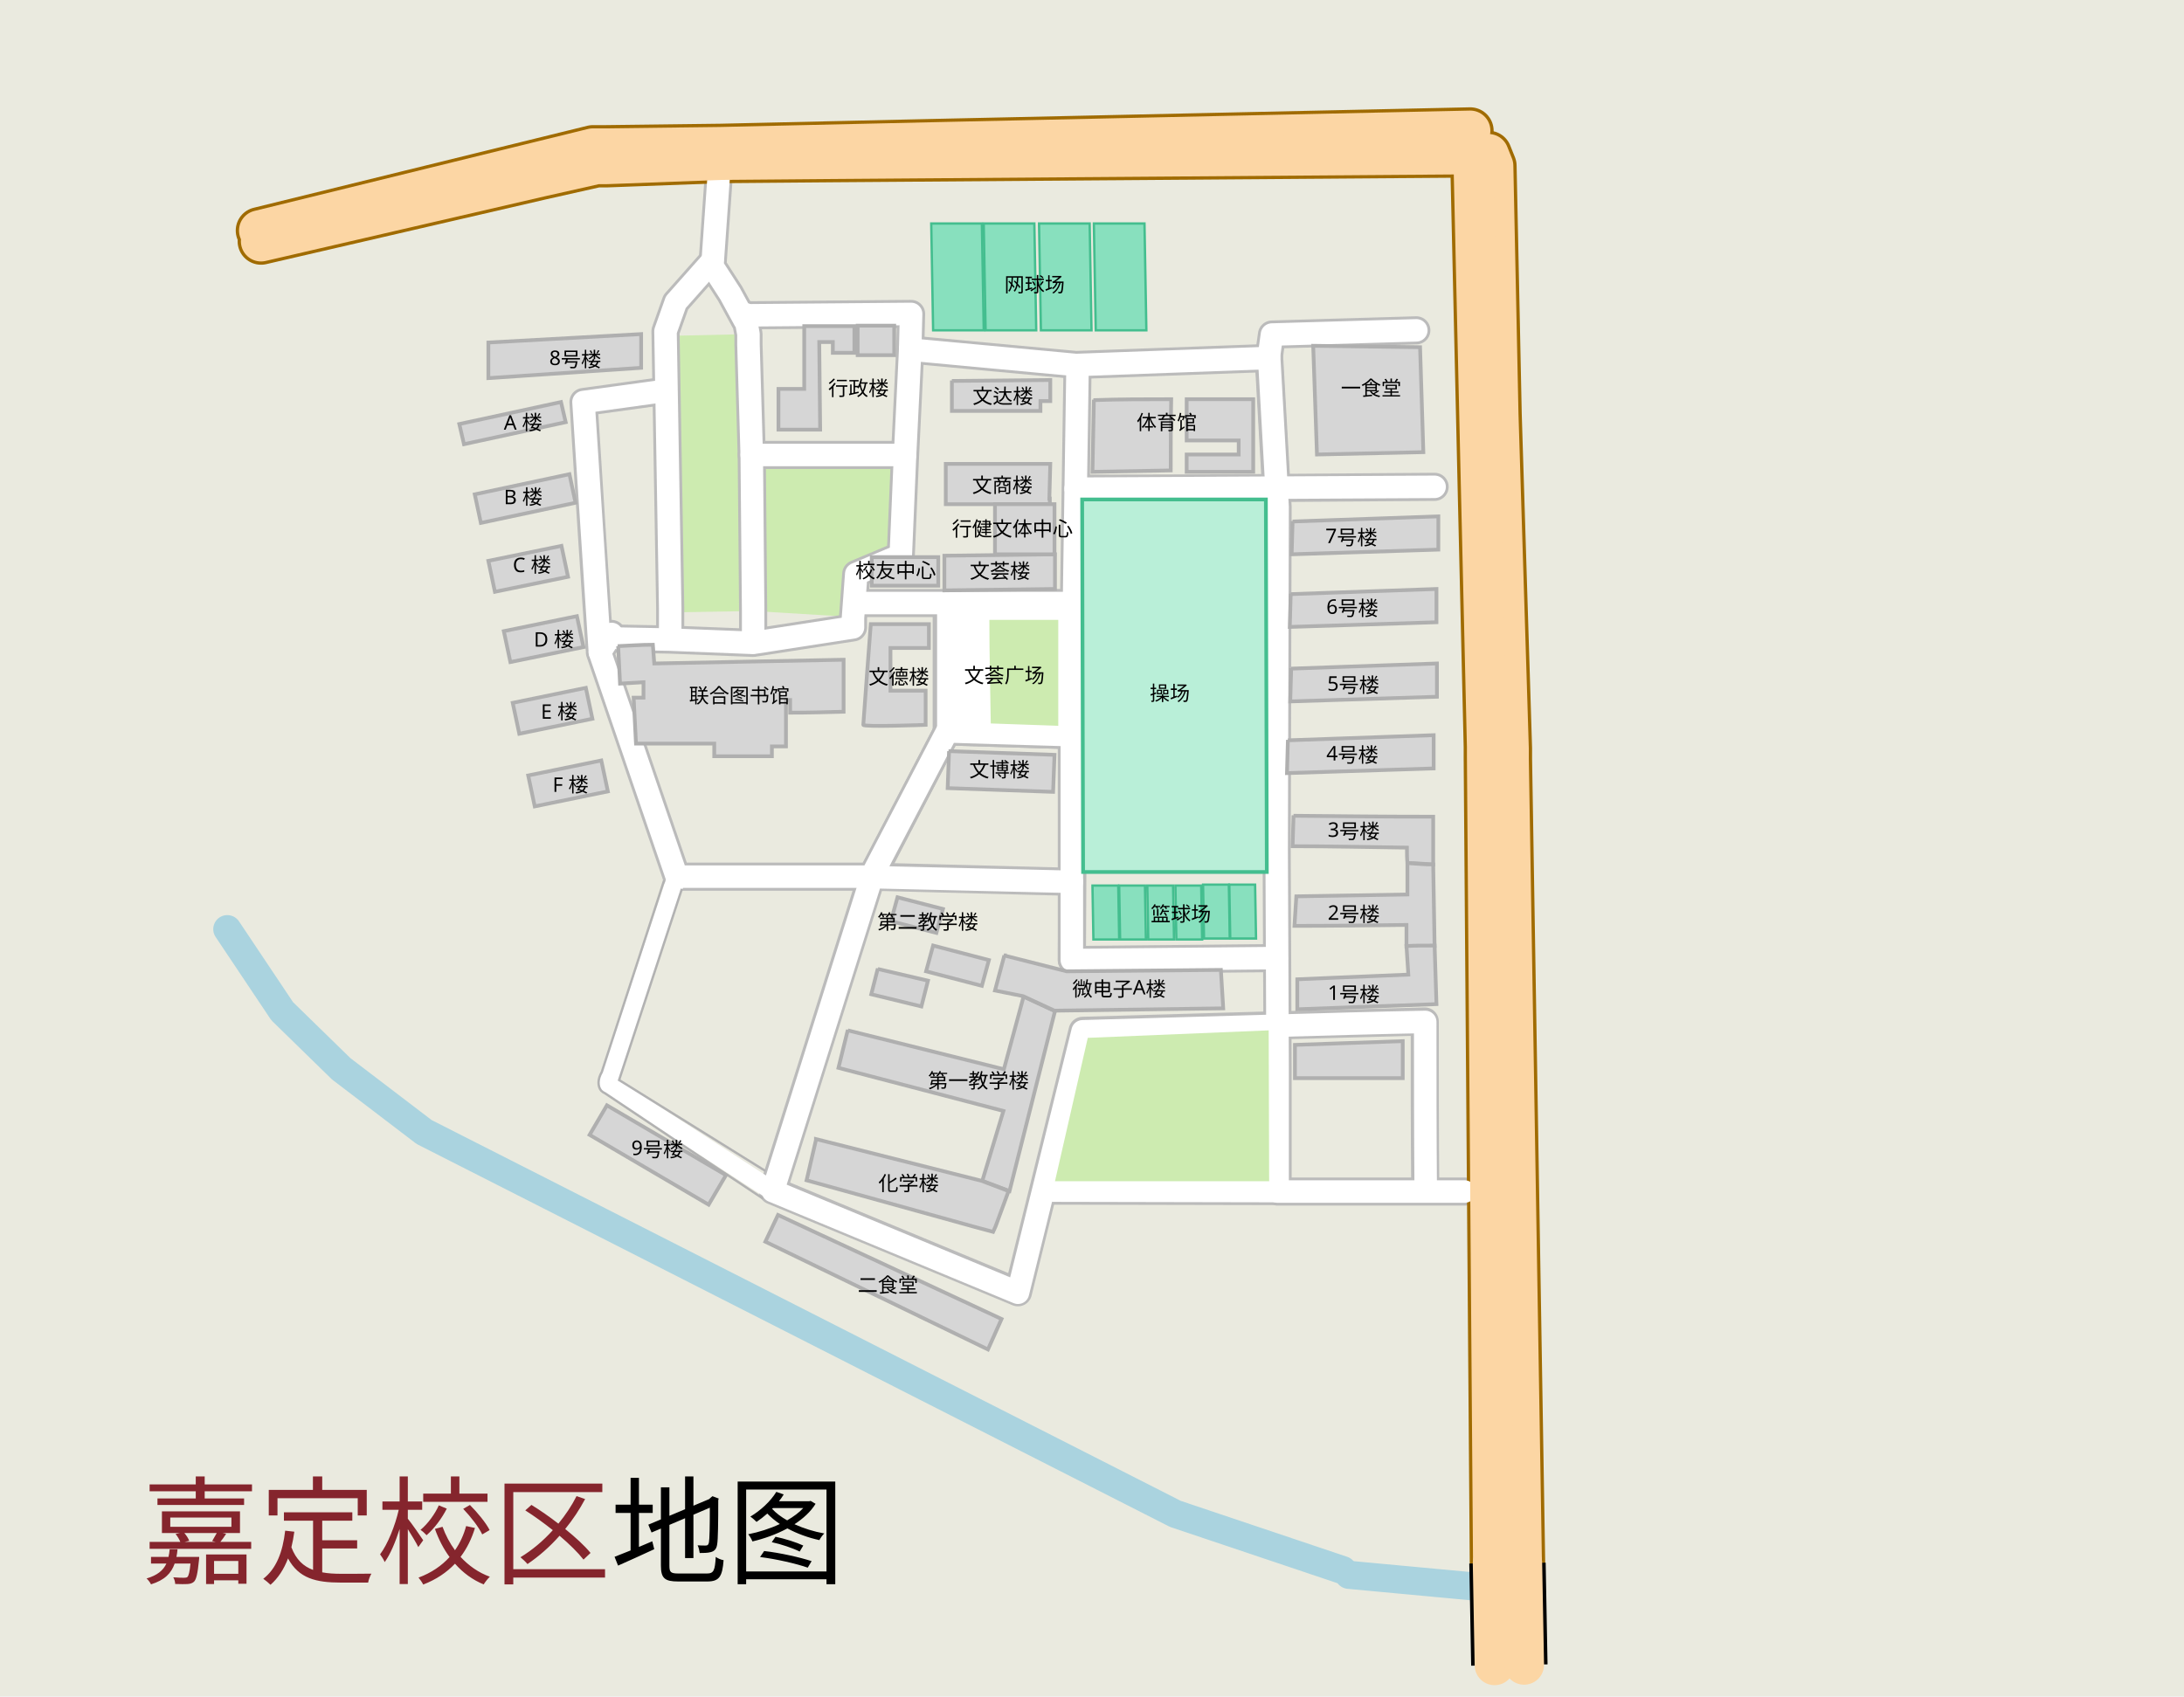
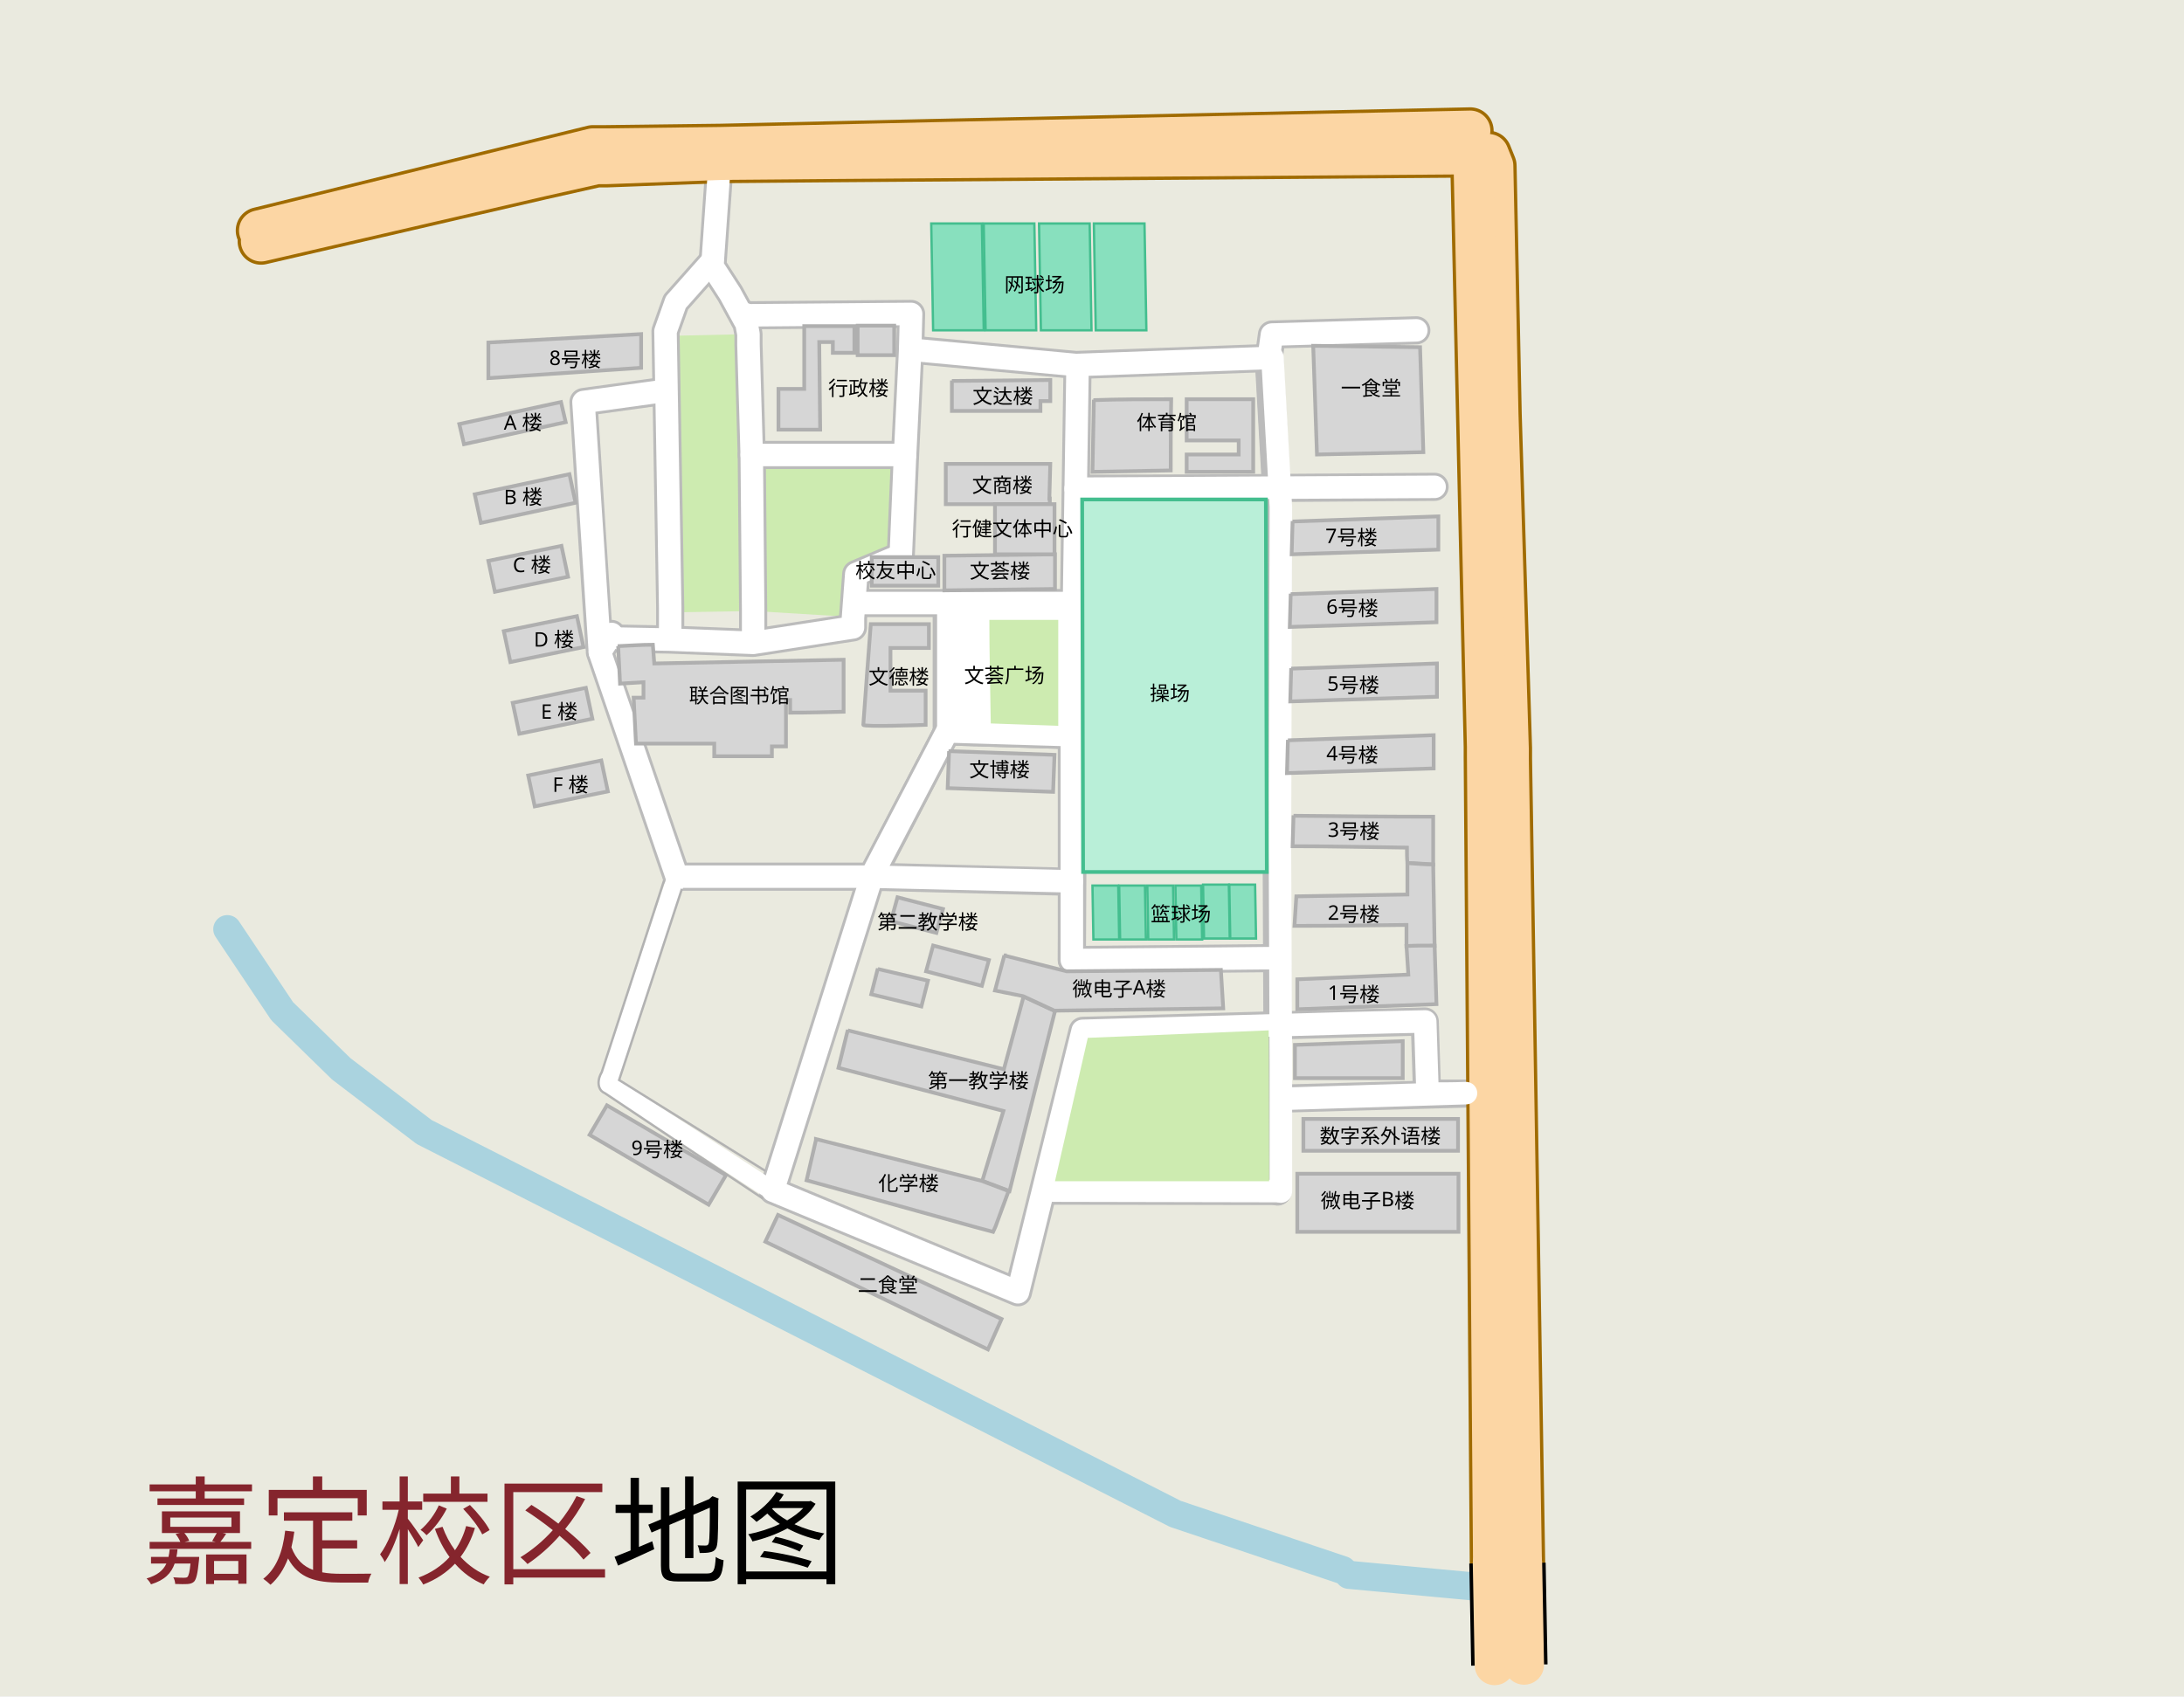
<svg xmlns="http://www.w3.org/2000/svg" id="Layer_1" version="1.1" viewBox="0 0 466 362">
  <defs>
    <style>
      .st0 {
        fill: #b9efd8;
      }

      .st0, .st1, .st2, .st3, .st4 {
        fill-rule: evenodd;
      }

      .st0, .st1, .st5 {
        stroke-width: .8px;
      }

      .st0, .st4 {
        stroke: #44be8f;
      }

      .st1, .st5 {
        fill: #d6d6d6;
        stroke: #afafaf;
      }

      .st6 {
        stroke: #a06b00;
      }

      .st6, .st7, .st8, .st9, .st10, .st11, .st12, .st13, .st14 {
        fill: none;
      }

      .st6, .st7, .st8, .st9, .st10, .st11, .st13, .st14 {
        stroke-linejoin: round;
      }

      .st6, .st7, .st8, .st10, .st11, .st13, .st14 {
        stroke-linecap: round;
      }

      .st6, .st9 {
        stroke-width: 10px;
      }

      .st7 {
        stroke: #aad3df;
      }

      .st7, .st8 {
        stroke-width: 6px;
      }

      .st15, .st16, .st17, .st18 {
        isolation: isolate;
      }

      .st2, .st19 {
        fill: #cdebb0;
      }

      .st8 {
        stroke: #bbb;
      }

      .st16, .st17 {
        font-family: SourceHanMono-Medium-83pv-RKSJ-H, 'Source Han Mono';
        font-size: 25px;
        font-weight: 500;
      }

      .st9 {
        stroke: #000;
      }

      .st3 {
        fill: #fff;
      }

      .st3, .st10, .st11 {
        stroke: #fff;
      }

      .st3, .st4, .st12 {
        stroke-width: .5px;
      }

+       .st20, .st18 {
+         font-family: SourceHanSansSC-Normal-GBpc-EUC-H, 'Source Han Sans SC';
+         font-size: 4.3px;
+       }
+ 
      .st10 {
        stroke-width: 4px;
      }

      .st11 {
        stroke-width: 4.8px;
      }

      .st17 {
        fill: #85252d;
      }

      .st4 {
        fill: #88e0be;
      }

      .st12 {
        stroke: #b2b2b2;
        stroke-miterlimit: 10;
      }

-       .st20 {
+       .st21 {
        fill: #eaeadf;
-       }
- 
-       .st18 {
-         font-family: SourceHanSansSC-Normal-GBpc-EUC-H, 'Source Han Sans SC';
-         font-size: 4.3px;
      }

      .st13 {
        stroke-width: 8.6px;
      }

      .st13, .st14 {
        stroke: #fcd6a4;
      }

      .st14 {
        stroke-width: 8.5px;
      }
    </style>
  </defs>
-   <rect class="st20" width="468.9" height="362" />
+   <rect class="st21" y="0" width="468.9" height="362" />
  <g id="background">
    <polyline class="st8" points="183 128.7 229.1 128.7 228.7 204.9" />
    <path class="st8" d="M202,129.9v25.7" />
    <polyline class="st8" points="228.7 156.9 202.1 156.1 185.9 187.1 144.4 187.1 128 139.2 130.5 135.3" />
    <path class="st8" d="M141.9,83.4c-5.8.8-11.6,1.6-17.4,2.4,1.1,17.4,2.2,34.8,3.4,52.2" />
-     <path class="st8" d="M274.3,218.8c9.9-.3,19.8-.5,29.7-.8,0,11.6,0,23.3.1,34.9" />
+     <path class="st8" d="M274.3,218.8c9.9-.3,19.8-.5,29.7-.8l.5,15.4h7.9l-36.6,1" />
    <path class="st8" d="M230.1,104.3c25.3,0,50.6-.2,76-.4" />
    <g>
-       <path class="st8" d="M270.8,76.3l1.8,31.9-.2,73,.2,46.3v26.8h39.9" />
+       <path class="st8" d="M270.8,76.3l1.8,31.9-.2,73,.2,46.3v26.8" />
      <polyline class="st8" points="272.5 204.5 269.7 204.5 228.7 204.9 228.7 159.2 229.9 79.3" />
      <polyline class="st8" points="228.7 188.2 186 187.1 164.9 254.1 217.2 275.8 231 220 272.6 218.8" />
      <line class="st8" x1="272.6" y1="254.2" x2="224.1" y2="254.1" />
      <polyline class="st8" points="228.8 156.9 202.1 156.1 186 187.1" />
    </g>
    <path class="st2" d="M141.9,71.7l1,59,17.8-.3-.9-56.9v-2.2l-17.9.4h0Z" />
    <path class="st2" d="M160.4,97.1l.3,33.3,21.5,1.3.5-9.4,9.5-4,.6-21.1h-32.5,0Z" />
    <path class="st7" d="M48.5,198.3l11.7,17.5,12.6,12.3,17.7,13.5,31.9,16.2,128.4,65.3,35.7,12" />
    <path class="st7" d="M287.8,336.1l29,2.7" />
    <path class="st7" d="M-404.4,26299.6l328.6-24.5,207.1,73.8,47.2,8.2,245.8,42.5,262-67.6,152.3-52.7,543.8,54.3,304.4,190.1,312.2,101.3,38.7,2.5,149.9,9.8,149.4-15.2,129.1-34.3,90.6-58.6,369.6-399.5,350.7-235.8,129.1-65.9,377.1-192.7,383.9-415,145.4-103.1,211.2-77.3,57.3,9.3,197.2,32,485.1,236.2,37.6,18.3,364.5,34.4,1231.1-392,928.5-350.8,62.4-6.4,804.2-83,144.8-55,663-251.7,460.3-319.9,251.9-297.6,457.5-187.1,933-29.3,155.6-81.6,437.2-229.4,498.1-67.6,192.2-29.3,176.5-90.9,46-64.2,22.5-83.8-9.4-60.7-16.6-107.4-120-311.3-98.6-255.7-19.2-49.8-58.7-152.3-39.8-548.5-4.3-58.9-37.9-173.8-13.5-62-28.4-130-29.6-135.8-93.1-427.2-3-10.2-50.5-172.1-24.7-84.2-123.3-420.2-14.2-48.5-38.8-258-98.2-653.2-267.9-633.8-188.3-363.1-55.8-107.6-64-123.5,52.6-239.1,35.5-161.4,101.4-202.9,241.9-483.8,17.6-286.1-184.9-312.5-119-155.3-68.1-67.8-270.7-322.6-68.4-230.3-11.7-134.9,137.3-286.3,185.3-191,246.1-253.6,46.9-112.3,81.5-195.2-110.9-418.8-164.3-408.7,8.6-238.5,41.3-167.1,211.3-268.5,366.3-194.1,73.9-39.2,765.9-189.3,211.8-129.6,83.1-50.9,124-210.7,140.7-239.1,304.2-518.3,88.7-189,33.5-170.4-36.3-197.6-106.1-196.9-127.3-205.4-200.4-214.6-312.1-262.8-48.1-63.8-69.6-114.4-24.1-93.7-9.6-83.2.8-41.1,5.5-34,6.5-33.1,7.8-21.2,7.1-15,78.5-99.9,100.6-54.1,251.4-136.2,316-100.5,319.7-35.4,24.3-2.7,149.2-1.5,744.3-7.3,440.8-193.6,30.2-13.3,699.9-567.8,313.8-263.1,152.5-127.9,145.2-163.6,273.2-449,17.6-449-53.7-229.8-25.5-109.1-264.1-616.2-17.7-339-13.1-250.8,17.6-699.9-1.8-23.6-33.4-438.5-281.7-517.6-307.8-218.3-701.5-228.2-663.8-336.8-96.9-49.1-757.8-515.5-61.9-79.1-176.2-248-38.5-82.9-50.1-263.5-.9-326.5,152.9-481.8,174.1-264.7,24.8-29.4,35.2-34.6,49.6-49,36.3-35.2,42.1-38.6,44.4-39.8,35.2-31.1,27.7-23.1,27.7-23.6,29.4-22.5,37.5-26.5,31.1-15.6,21.3-12.7,31.1-17.3,28.2-13.8,19-11.5,17.3-12.7,19-13.8,26.8-20.1,599.2-408" />
    <path class="st8" d="M153.8,31.4l-.2,2.7-1.6,22.7,3.8,5.9,3.1,5.7v-1.4l.8,4.3v2.2l.7,23.7.3,33.3v6.6" />
    <path class="st8" d="M152,55.7l-7.8,8.8-2.2,6.2,1,59v5.7" />
    <path class="st8" d="M132.3,136.3l10.6.2,17.8.7,21.3-3.3v-2l.7-9.4,9.5-4,.9-21.1,1.1-22.6.2-7.8-35.5.3" />
    <path class="st8" d="M160.4,97.1h32.7" />
    <path class="st8" d="M194.2,74.6l27.9,2.6,7.5.7,41.1-1.5.7-5,30.8-.9" />
    <path class="st8" d="M270.7,76.3l1.8,31.9-.2,73" />
    <path class="st6" d="M313.7,27.9l-110.9,2.4-49,1.1-24.5.3h-2.8l-71.2,17.5" />
    <path class="st6" d="M324.7,333.5l-2.6-159.6-.2-11.9v-2.3l-2.2-71.2-1.1-53.1-1-2.5" />
    <path class="st6" d="M314.4,33l1.6,70.5,1.3,55.9v2.2l1.3,171.8" />
    <path class="st6" d="M55.7,51.5l59.6-13.8,12-2.7h2.2l24.3-.9,24.1-.2,136.7-1" />
    <path class="st11" d="M153.8,31.4l-.2,2.7-1.6,22.7,3.8,5.9,3.1,5.7v-1.4l.8,4.3v2.2l.7,23.7.3,33.3v6.6" />
    <path class="st11" d="M152,55.7l-7.8,8.8-2.2,6.2,1,59v5.7" />
    <path class="st11" d="M132.3,136.3l10.6.2,17.8.7,21.3-3.3v-2l.7-9.4,9.5-4,.9-21.1,1.1-22.6.2-7.8-35.5.3" />
    <path class="st11" d="M160.4,97.1h32.7" />
    <path class="st11" d="M194.2,74.6l27.9,2.6,7.5.7,41.1-1.5.7-5,30.8-.9" />
-     <path class="st11" d="M270.8,76.3l1.8,31.9-.2,73,.2,46.3v26.8h39.9" />
+     <path class="st11" d="M271.5,76.3l1.8,31.9-.2,73,.2,46.3v26.8" />
    <path class="st13" d="M313.7,27.9l-110.9,2.4-49,1.1-24.5.3h-2.8l-71.2,17.5" />
    <path class="st13" d="M324.7,333.5l-2.6-159.6-.2-11.9v-2.3l-2.2-71.2-1.1-53.1-1-2.5" />
    <path class="st13" d="M314.4,33l1.6,70.5,1.3,55.9v2.2l1.3,171.8" />
    <path class="st13" d="M55.7,51.5l59.6-13.8,12-2.7h2.2l24.3-.9,24.1-.2,136.7-1" />
    <path class="st9" d="M318.5,333.6l.4,21.8" />
    <path class="st9" d="M325.2,355.3l-.4-21.7" />
    <path class="st14" d="M318.5,333.6l.4,21.8" />
    <path class="st14" d="M325.2,355.3l-.4-21.7" />
    <polyline class="st11" points="272.4 204.5 269.7 204.5 228.7 204.9 228.7 159.2 229.9 79.3" />
-     <path class="st11" d="M228.7,188.2l-42.7-1-21.1,67,52.3,21.7,13.8-55.8,41.6-1.2c10.5-.3,21-.6,31.5-.8,0,11.6,0,23.3.1,34.9" />
+     <path class="st11" d="M228.7,188.1l-42.7-1-21.1,67,52.3,21.7,13.8-55.8,41.6-1.2c10.5-.3,21-.6,31.5-.8.2,5.1.3,10.3.5,15.4,2.7,0,5.5,0,8.2-.1-12.9.4-25.8.8-38.8,1.2" />
    <line class="st11" x1="224.1" y1="254.1" x2="272.5" y2="254.2" />
    <polyline class="st11" points="228.7 156.9 202.1 156.1 185.9 187.1 144.4 187.1 128 139.2 130.5 135.3" />
    <line class="st11" x1="183" y1="128.7" x2="228.3" y2="128.7" />
    <path class="st3" d="M200.2,129.9v25.6l27.6.6.6-26.2h-28.2Z" />
    <line class="st11" x1="229.5" y1="104.3" x2="306.1" y2="103.9" />
    <polygon class="st19" points="232.1 221.5 225.1 252.1 270.8 252.1 270.7 219.9 232.1 221.5" />
    <path class="st1" d="M183,69.5v6.3h7.8v-6.3h-7.8Z" />
    <polygon class="st1" points="276.3 223 276.3 230.1 299.3 230.1 299.3 222.2 276.3 223" />
    <polyline class="st11" points="141.9 83.4 124.5 85.8 128 139.2" />
    <path class="st2" d="M211.1,132.2c0,7.4.2,14.8.3,22.2,4.8.2,9.6.3,14.4.5v-22.6h-14.7Z" />
    <polyline class="st10" points="144.4 187.1 129.7 231.4 164.9 254.2" />
    <polyline class="st12" points="163.3 249.9 132.1 230.5 145.5 189.7" />
    <path class="st12" d="M141.7,187.9c-4.4,13.6-8.9,27.3-13.3,40.9-.9,1.5-.9,3.1-.1,4,.2.2.5.4.9.6,11.2,7.5,22.4,15,33.6,22.4" />
  </g>
  <g id="dorm_7">
    <path class="st1" d="M275.8,111.2l-.2,7.1,31.3-1v-7.1l-31.1,1.1h0Z" />
    <g class="st15">
      <g class="st15">
        <g class="st15">
-           <text class="st18" transform="translate(282.8 115.9)">
-             <tspan x="0" y="0">7号楼</tspan>
-           </text>
+           <g class="st15">
+             <text class="st18" transform="translate(282.8 115.9)">
+               <tspan x="0" y="0">7号楼</tspan>
+             </text>
+           </g>
        </g>
      </g>
    </g>
  </g>
  <g id="_1st_canteen">
    <path class="st1" d="M280.2,73.9l.8,23.1,22.7-.5-.7-22.4-22.8-.3h0Z" />
    <g class="st15">
      <g class="st15">
        <g class="st15">
-           <text class="st18" transform="translate(286.1 84.4)">
-             <tspan x="0" y="0">一食堂</tspan>
-           </text>
+           <g class="st15">
+             <text class="st18" transform="translate(286.1 84.4)">
+               <tspan x="0" y="0">一食堂</tspan>
+             </text>
+           </g>
        </g>
      </g>
    </g>
  </g>
  <g id="dorm_6">
    <path class="st1" d="M275.4,126.7l-.2,7.1,31.3-1v-7.1l-31.1,1.1h0Z" />
    <g class="st15">
      <g class="st15">
        <g class="st15">
-           <text class="st18" transform="translate(283 131)">
-             <tspan x="0" y="0">6号楼</tspan>
-           </text>
+           <g class="st15">
+             <text class="st18" transform="translate(283 131)">
+               <tspan x="0" y="0">6号楼</tspan>
+             </text>
+           </g>
        </g>
      </g>
    </g>
  </g>
  <g id="dorm_5">
    <path class="st1" d="M275.5,142.6l-.2,7.1,31.3-1v-7.1l-31.1,1.1h0Z" />
    <g class="st15">
      <g class="st15">
        <g class="st15">
-           <text class="st18" transform="translate(283.2 147.4)">
-             <tspan x="0" y="0">5号楼</tspan>
-           </text>
+           <g class="st15">
+             <text class="st18" transform="translate(283.2 147.4)">
+               <tspan x="0" y="0">5号楼</tspan>
+             </text>
+           </g>
        </g>
      </g>
    </g>
  </g>
  <g id="dorm_4">
    <path class="st1" d="M274.8,157.9l-.2,7.1,31.3-1v-7.1l-31.1,1.1h0Z" />
    <g class="st15">
      <g class="st15">
        <g class="st15">
-           <text class="st18" transform="translate(283 162.3)">
-             <tspan x="0" y="0">4号楼</tspan>
-           </text>
+           <g class="st15">
+             <text class="st18" transform="translate(283 162.3)">
+               <tspan x="0" y="0">4号楼</tspan>
+             </text>
+           </g>
        </g>
      </g>
    </g>
  </g>
  <g id="dorm_3">
    <path class="st1" d="M276,174l-.2,6.6c8.1,0,16.3.2,24.4.3,0,1.1,0,2.2.1,3.3,1.8,0,3.7.2,5.5.3v-10.2c-9.9,0-19.8-.1-29.8-.2h0Z" />
    <g class="st15">
      <g class="st15">
        <g class="st15">
-           <text class="st18" transform="translate(283.3 178.6)">
-             <tspan x="0" y="0">3号楼</tspan>
-           </text>
+           <g class="st15">
+             <text class="st18" transform="translate(283.3 178.6)">
+               <tspan x="0" y="0">3号楼</tspan>
+             </text>
+           </g>
        </g>
      </g>
    </g>
  </g>
  <g id="dorm_2">
    <path class="st1" d="M300.3,184.1v6.8c-7.9.1-15.8.3-23.7.4l-.4,6.3c8,0,15.9-.1,23.9-.2v4.6c2,0,4,0,6-.1-.1-5.8-.2-11.6-.3-17.4-1.8,0-3.7-.2-5.5-.3h0Z" />
    <g class="st15">
      <g class="st15">
        <g class="st15">
-           <text class="st18" transform="translate(283.3 196.3)">
-             <tspan x="0" y="0">2号楼</tspan>
-           </text>
+           <g class="st15">
+             <text class="st18" transform="translate(283.3 196.3)">
+               <tspan x="0" y="0">2号楼</tspan>
+             </text>
+           </g>
        </g>
      </g>
    </g>
  </g>
  <g id="dorm_1">
    <path class="st1" d="M300.1,201.9c.1,2,.3,4.1.4,6.1l-23.7,1v6.4c9.9-.4,19.8-.7,29.7-1.1-.1-4.2-.3-8.3-.4-12.5-2,0-4,0-6,.1Z" />
    <g class="st15">
      <g class="st15">
        <g class="st15">
-           <text class="st18" transform="translate(283.3 213.4)">
-             <tspan x="0" y="0">1号楼</tspan>
-           </text>
+           <g class="st15">
+             <text class="st18" transform="translate(283.3 213.4)">
+               <tspan x="0" y="0">1号楼</tspan>
+             </text>
+           </g>
        </g>
      </g>
    </g>
  </g>
  <g id="_1st_teaching_building">
    <path class="st1" d="M180.9,219.8l-2,8.1,35.2,9.2-4.5,14.9,5.8,2.2,9.7-38.4-6.7-3.1-4.2,15.5-33.3-8.3h0Z" />
    <g class="st15">
      <g class="st15">
        <g class="st15">
-           <text class="st18" transform="translate(198 232.2)">
-             <tspan x="0" y="0">第一教学楼</tspan>
-           </text>
+           <g class="st15">
+             <text class="st18" transform="translate(198 232.2)">
+               <tspan x="0" y="0">第一教学楼</tspan>
+             </text>
+           </g>
        </g>
      </g>
    </g>
  </g>
  <g id="_2nd_teaching_building">
    <path class="st1" d="M199.1,201.8l-1.5,5.5,11.9,3.1,1.5-5.5-11.9-3.1Z" />
    <path class="st1" d="M187.3,206.7l-1.4,5.5,10.7,2.6,1.4-5.5-10.7-2.5h0Z" />
    <path class="st1" d="M191.5,191.5l-1.4,5.1,9.7,2.5,1.4-5.1-9.7-2.5Z" />
    <g class="st15">
      <g class="st15">
        <g class="st15">
-           <text class="st18" transform="translate(187.2 198.3)">
-             <tspan x="0" y="0">第二教学楼</tspan>
-           </text>
+           <g class="st15">
+             <text class="st18" transform="translate(187.2 198.3)">
+               <tspan x="0" y="0">第二教学楼</tspan>
+             </text>
+           </g>
        </g>
      </g>
    </g>
  </g>
  <g id="microelectronic_A_building">
    <path class="st1" d="M214.3,203.9l-2,7.5,6,1.2,6.7,3.1,36-.5-.5-8.2-32.9.3-13.4-3.4h0Z" />
    <g class="st15">
      <g class="st15">
        <g class="st15">
-           <text class="st18" transform="translate(228.8 212.6)">
-             <tspan x="0" y="0">微电子A楼</tspan>
-           </text>
+           <g class="st15">
+             <text class="st18" transform="translate(228.8 212.6)">
+               <tspan x="0" y="0">微电子A楼</tspan>
+             </text>
+           </g>
        </g>
      </g>
    </g>
  </g>
  <g id="chemistry_building_">
-     <path class="st1" d="M212.4,261.8l2.8-7.6-5.8-2.2-35.3-8.9v.2l-2,8.6,35.7,9.9c1.4.4,2.7.7,4.1,1.1Z" />
-     <g class="st15">
-       <g class="st15">
-         <g class="st15">
-           <text class="st18" transform="translate(187.4 254.1)">
-             <tspan x="0" y="0">化学楼</tspan>
-           </text>
+     <path class="st1" d="M212.4,261.8l2.8-7.6-5.8-2.2-35.3-8.9v.2l-2,8.6,35.7,9.9c1.4.4,2.7.7,4.1,1.1l.5-1.1Z" />
+     <g class="st15">
+       <g class="st15">
+         <g class="st15">
+           <g class="st15">
+             <text class="st18" transform="translate(187.4 254.1)">
+               <tspan x="0" y="0">化学楼</tspan>
+             </text>
+           </g>
        </g>
      </g>
    </g>
  </g>
  <g id="dorm_9">
    <path class="st1" d="M129.5,235.9l-3.7,6.3,25.4,14.9,3.7-6.3-25.4-14.9h0Z" />
    <g class="st15">
      <g class="st15">
        <g class="st15">
-           <text class="st18" transform="translate(134.7 246.5)">
-             <tspan x="0" y="0">9号楼</tspan>
-           </text>
+           <g class="st15">
+             <text class="st18" transform="translate(134.7 246.5)">
+               <tspan x="0" y="0">9号楼</tspan>
+             </text>
+           </g>
        </g>
      </g>
    </g>
  </g>
  <g id="wenbo_building">
    <path class="st1" d="M202.5,160.3l-.3,7.9,22.5.8.3-7.9-22.6-.8h.1Z" />
    <g class="st15">
      <g class="st15">
        <g class="st15">
-           <text class="st18" transform="translate(206.8 165.8)">
-             <tspan x="0" y="0">文博楼</tspan>
-           </text>
+           <g class="st15">
+             <text class="st18" transform="translate(206.8 165.8)">
+               <tspan x="0" y="0">文博楼</tspan>
+             </text>
+           </g>
        </g>
      </g>
    </g>
  </g>
  <g id="wenhui_building">
    <path class="st1" d="M201.5,118.6v7.4l23.6-.3v-7.4l-23.6.3Z" />
    <g class="st15">
      <g class="st15">
        <g class="st15">
-           <text class="st18" transform="translate(206.9 123.4)">
-             <tspan x="0" y="0">文荟楼</tspan>
-           </text>
+           <g class="st15">
+             <text class="st18" transform="translate(206.9 123.4)">
+               <tspan x="0" y="0">文荟楼</tspan>
+             </text>
+           </g>
        </g>
      </g>
    </g>
  </g>
  <g id="wenshang_building">
    <path class="st1" d="M223.9,106.4l.2-7.4h-22.3v8.6h22.2v-1.2h0Z" />
    <g class="st15">
      <g class="st15">
        <g class="st15">
-           <text class="st18" transform="translate(207.4 105.1)">
-             <tspan x="0" y="0">文商楼</tspan>
-           </text>
+           <g class="st15">
+             <text class="st18" transform="translate(207.4 105.1)">
+               <tspan x="0" y="0">文商楼</tspan>
+             </text>
+           </g>
        </g>
      </g>
    </g>
  </g>
  <g id="wenda_building">
    <path class="st1" d="M203.1,81.2v6.5h18.9v-2.1h2.1v-4.5l-20.9.2h-.1Z" />
    <g class="st15">
      <g class="st15">
        <g class="st15">
-           <text class="st18" transform="translate(207.5 86.1)">
-             <tspan x="0" y="0">文达楼</tspan>
-           </text>
+           <g class="st15">
+             <text class="st18" transform="translate(207.5 86.1)">
+               <tspan x="0" y="0">文达楼</tspan>
+             </text>
+           </g>
        </g>
      </g>
    </g>
  </g>
  <g id="GYM">
    <path class="st1" d="M233.4,85.3l-.3,15.4,16.7-.3c0-5.1,0-10.2.1-15.2-5.5,0-11.1,0-16.6.2h.1Z" />
    <path class="st1" d="M253.2,96.9v3.8h14.2v-15.5h-14.2v8.8h11.1v3h-11.1,0Z" />
    <g class="st15">
      <g class="st15">
        <g class="st15">
-           <text class="st18" transform="translate(242.5 91.7)">
-             <tspan x="0" y="0">体育馆</tspan>
-           </text>
+           <g class="st15">
+             <text class="st18" transform="translate(242.5 91.7)">
+               <tspan x="0" y="0">体育馆</tspan>
+             </text>
+           </g>
        </g>
      </g>
    </g>
  </g>
  <g id="jd_library">
    <path class="st1" d="M131.9,138l.4,7.9,5-.3v3.3h-2.1l.5,9.8h16.7v2.7h12.3v-2.1h3v-9.9h.9v2.7c3.8,0,7.6-.1,11.4-.2v-11.1c-13.5.3-26.9.5-40.4.8l-.3-4c-2.5,0-5,.2-7.5.3h.1Z" />
    <g class="st15">
      <g class="st15">
        <g class="st15">
-           <text class="st18" transform="translate(147 150)">
-             <tspan x="0" y="0">联合图书馆</tspan>
-           </text>
+           <g class="st15">
+             <text class="st18" transform="translate(147 150)">
+               <tspan x="0" y="0">联合图书馆</tspan>
+             </text>
+           </g>
        </g>
      </g>
    </g>
  </g>
  <g id="_2nd_canteen">
    <polygon class="st1" points="166 259.3 163.3 265 210.8 288 213.7 281.5 166 259.3" />
    <g class="st15">
      <g class="st15">
        <g class="st15">
-           <text class="st18" transform="translate(183 275.8)">
-             <tspan x="0" y="0">二食堂</tspan>
-           </text>
+           <g class="st15">
+             <text class="st18" transform="translate(183 275.8)">
+               <tspan x="0" y="0">二食堂</tspan>
+             </text>
+           </g>
        </g>
      </g>
    </g>
  </g>
  <g id="dorm_F">
    <path class="st1" d="M112.7,165.5l1.4,6.6,15.6-3.2-1.4-6.6-15.6,3.2h0Z" />
    <g class="st15">
      <g class="st15">
        <g class="st15">
-           <text class="st18" transform="translate(117.9 169)">
-             <tspan x="0" y="0">F 楼</tspan>
-           </text>
+           <g class="st15">
+             <text class="st18" transform="translate(117.9 169)">
+               <tspan x="0" y="0">F 楼</tspan>
+             </text>
+           </g>
        </g>
      </g>
    </g>
  </g>
  <g id="dorm_E">
    <path class="st1" d="M109.4,150l1.4,6.6,15.6-3.2-1.4-6.6-15.6,3.2h0Z" />
    <g class="st15">
      <g class="st15">
        <g class="st15">
-           <text class="st18" transform="translate(115.4 153.4)">
-             <tspan x="0" y="0">E 楼</tspan>
-           </text>
+           <g class="st15">
+             <text class="st18" transform="translate(115.4 153.4)">
+               <tspan x="0" y="0">E 楼</tspan>
+             </text>
+           </g>
        </g>
      </g>
    </g>
  </g>
  <g id="dorm_D">
    <path class="st1" d="M107.5,134.7l1.4,6.6,15.6-3.2-1.4-6.6-15.6,3.2Z" />
    <g class="st15">
      <g class="st15">
        <g class="st15">
-           <text class="st18" transform="translate(113.9 138)">
-             <tspan x="0" y="0">D 楼</tspan>
-           </text>
+           <g class="st15">
+             <text class="st18" transform="translate(113.9 138)">
+               <tspan x="0" y="0">D 楼</tspan>
+             </text>
+           </g>
        </g>
      </g>
    </g>
  </g>
  <g id="dorm_C">
    <path class="st1" d="M104.2,119.7l1.4,6.6,15.6-3.2-1.4-6.6-15.6,3.2Z" />
    <g class="st15">
      <g class="st15">
        <g class="st15">
-           <text class="st18" transform="translate(109.4 122.1)">
-             <tspan x="0" y="0">C 楼</tspan>
-           </text>
+           <g class="st15">
+             <text class="st18" transform="translate(109.4 122.1)">
+               <tspan x="0" y="0">C 楼</tspan>
+             </text>
+           </g>
        </g>
      </g>
    </g>
  </g>
  <g id="dorm_B">
    <path class="st1" d="M101.3,105.5l1.3,6.1,20.2-4.3-1.3-6.1-20.2,4.3Z" />
    <g class="st15">
      <g class="st15">
        <g class="st15">
-           <text class="st18" transform="translate(107.5 107.6)">
-             <tspan x="0" y="0">B 楼</tspan>
-           </text>
+           <g class="st15">
+             <text class="st18" transform="translate(107.5 107.6)">
+               <tspan x="0" y="0">B 楼</tspan>
+             </text>
+           </g>
        </g>
      </g>
    </g>
  </g>
  <g id="dorm_A">
    <path class="st1" d="M98,90.5l1,4.3,21.7-4.7-1-4.3-21.7,4.7Z" />
    <g class="st15">
      <g class="st15">
        <g class="st15">
-           <text class="st18" transform="translate(107.5 91.7)">
-             <tspan x="0" y="0">A 楼</tspan>
-           </text>
+           <g class="st15">
+             <text class="st18" transform="translate(107.5 91.7)">
+               <tspan x="0" y="0">A 楼</tspan>
+             </text>
+           </g>
        </g>
      </g>
    </g>
  </g>
  <g id="dorm_8">
    <polygon class="st5" points="104.2 73.1 104.2 80.7 136.8 78.5 136.8 71.3 104.2 73.1" />
    <g class="st15">
      <g class="st15">
        <g class="st15">
-           <text class="st18" transform="translate(117.2 77.9)">
-             <tspan x="0" y="0">8号楼</tspan>
-           </text>
+           <g class="st15">
+             <text class="st18" transform="translate(117.2 77.9)">
+               <tspan x="0" y="0">8号楼</tspan>
+             </text>
+           </g>
        </g>
      </g>
    </g>
  </g>
  <g id="admin_building">
    <path class="st1" d="M171.6,69.9v13.1h-5.5v8.7h8.9l-.2-18.7h2.9v2.3h4.6v-5.7h-10.7v.2h0Z" />
    <g class="st15">
      <g class="st15">
        <g class="st15">
-           <text class="st18" transform="translate(176.7 84.4)">
-             <tspan x="0" y="0">行政楼</tspan>
-           </text>
+           <g class="st15">
+             <text class="st18" transform="translate(176.7 84.4)">
+               <tspan x="0" y="0">行政楼</tspan>
+             </text>
+           </g>
        </g>
      </g>
    </g>
  </g>
  <g id="xingjian_center">
    <rect class="st5" x="212.3" y="107.6" width="12.7" height="10.7" />
    <g class="st15">
      <g class="st15">
        <g class="st15">
-           <text class="st18" transform="translate(203.1 114.4)">
-             <tspan x="0" y="0">行健文体中心</tspan>
+           <g class="st15">
+             <text class="st18" transform="translate(203.1 114.4)">
+               <tspan x="0" y="0">行健文体中心</tspan>
+             </text>
+           </g>
+         </g>
+       </g>
+     </g>
+   </g>
+   <g class="st15">
+     <g class="st15">
+       <g class="st15">
+         <g class="st15">
+           <text class="st17" transform="translate(30.3 336.1)">
+             <tspan x="0" y="0">嘉定校区</tspan>
          </text>
        </g>
      </g>
    </g>
-   </g>
-   <g class="st15">
-     <g class="st15">
-       <g class="st15">
-         <text class="st17" transform="translate(30.3 336.1)">
-           <tspan x="0" y="0">嘉定校区</tspan>
-         </text>
-       </g>
-     </g>
-     <g class="st15">
-       <g class="st15">
-         <text class="st16" transform="translate(130.3 336.1)">
-           <tspan x="0" y="0">地图</tspan>
-         </text>
+     <g class="st15">
+       <g class="st15">
+         <g class="st15">
+           <text class="st16" transform="translate(130.3 336.1)">
+             <tspan x="0" y="0">地图</tspan>
+           </text>
+         </g>
      </g>
    </g>
  </g>
  <g id="wende_building">
    <path class="st1" d="M185.8,133.2h12.4v5.1h-8.2v9.1h7.5v7.3s-13.3.5-13.3,0,1.6-21.5,1.6-21.5h0Z" />
    <g class="st15">
      <g class="st15">
        <g class="st15">
-           <text class="st18" transform="translate(185.3 146)">
-             <tspan x="0" y="0">文德楼</tspan>
-           </text>
+           <g class="st15">
+             <text class="st18" transform="translate(185.3 146)">
+               <tspan x="0" y="0">文德楼</tspan>
+             </text>
+           </g>
        </g>
      </g>
    </g>
  </g>
  <g id="playground">
    <path class="st0" d="M230.9,106.7l.2,79.4h39.2l-.2-79.5h-39.2,0Z" />
    <g class="st15">
-       <text class="st18" transform="translate(245.3 149.5)">
-         <tspan x="0" y="0">操场</tspan>
-       </text>
+       <g class="st15">
+         <text class="st18" transform="translate(245.3 149.5)">
+           <tspan x="0" y="0">操场</tspan>
+         </text>
+       </g>
    </g>
  </g>
  <g id="tennis_court">
    <path class="st4" d="M198.7,47.9l.4,22.6h10.8c0-.2-.4-22.8-.4-22.8h-10.8v.2Z" />
    <path class="st4" d="M209.9,47.9l.4,22.6h10.8c0-.2-.4-22.8-.4-22.8h-10.8v.2Z" />
    <path class="st4" d="M221.7,47.9l.4,22.6h10.8c0-.2-.4-22.8-.4-22.8h-10.8v.2Z" />
    <path class="st4" d="M233.4,47.9l.4,22.6h10.8l-.4-22.8h-10.8v.2Z" />
    <g class="st15">
-       <text class="st18" transform="translate(214.3 62.3)">
-         <tspan x="0" y="0">网球场</tspan>
-       </text>
+       <g class="st15">
+         <text class="st18" transform="translate(214.3 62.3)">
+           <tspan x="0" y="0">网球场</tspan>
+         </text>
+       </g>
    </g>
  </g>
  <g id="basketball_court">
    <path class="st4" d="M233.1,189.1l.2,11.4h5.5l-.2-11.5h-5.5Z" />
    <path class="st4" d="M256.7,188.9l.2,11.4h5.5l-.2-11.5h-5.5Z" />
    <path class="st4" d="M238.8,189.1l.2,11.4h5.5l-.2-11.5h-5.5Z" />
    <path class="st4" d="M244.8,189.1l.2,11.4h5.5l-.2-11.5h-5.5Z" />
    <path class="st4" d="M250.8,189.1l.2,11.4h5.5l-.2-11.5h-5.5,0Z" />
    <path class="st4" d="M262.3,188.9l.2,11.4h5.5l-.2-11.5h-5.5Z" />
    <g class="st15">
-       <text class="st18" transform="translate(245.5 196.6)">
-         <tspan x="0" y="0">篮球场</tspan>
+       <g class="st15">
+         <text class="st18" transform="translate(245.5 196.6)">
+           <tspan x="0" y="0">篮球场</tspan>
+         </text>
+       </g>
+     </g>
+   </g>
+   <g class="st15">
+     <g class="st15">
+       <text class="st18" transform="translate(205.7 145.7)">
+         <tspan x="0" y="0">文荟广场</tspan>
      </text>
    </g>
-   </g>
-   <g class="st15">
-     <text class="st18" transform="translate(205.7 145.7)">
-       <tspan x="0" y="0">文荟广场</tspan>
-     </text>
  </g>
  <g id="alumni_center">
    <rect class="st5" x="186" y="118.9" width="14.2" height="6.1" />
    <g class="st15">
-       <text class="st18" transform="translate(182.5 123.3)">
-         <tspan x="0" y="0">校友中心</tspan>
-       </text>
-     </g>
+       <g class="st15">
+         <text class="st18" transform="translate(182.5 123.3)">
+           <tspan x="0" y="0">校友中心</tspan>
+         </text>
+       </g>
+     </g>
+   </g>
+   <g id="waiyu_building">
+     <rect class="st5" x="278.1" y="238.8" width="33" height="6.8" />
+     <text class="st20" transform="translate(281.6 244)">
+       <tspan x="0" y="0">数字系外语楼</tspan>
+     </text>
+   </g>
+   <g id="microelectronic_B_building">
+     <rect class="st5" x="276.8" y="250.5" width="34.4" height="12.4" />
+     <text class="st20" transform="translate(281.8 257.8)">
+       <tspan x="0" y="0">微电子B楼</tspan>
+     </text>
  </g>
</svg>
